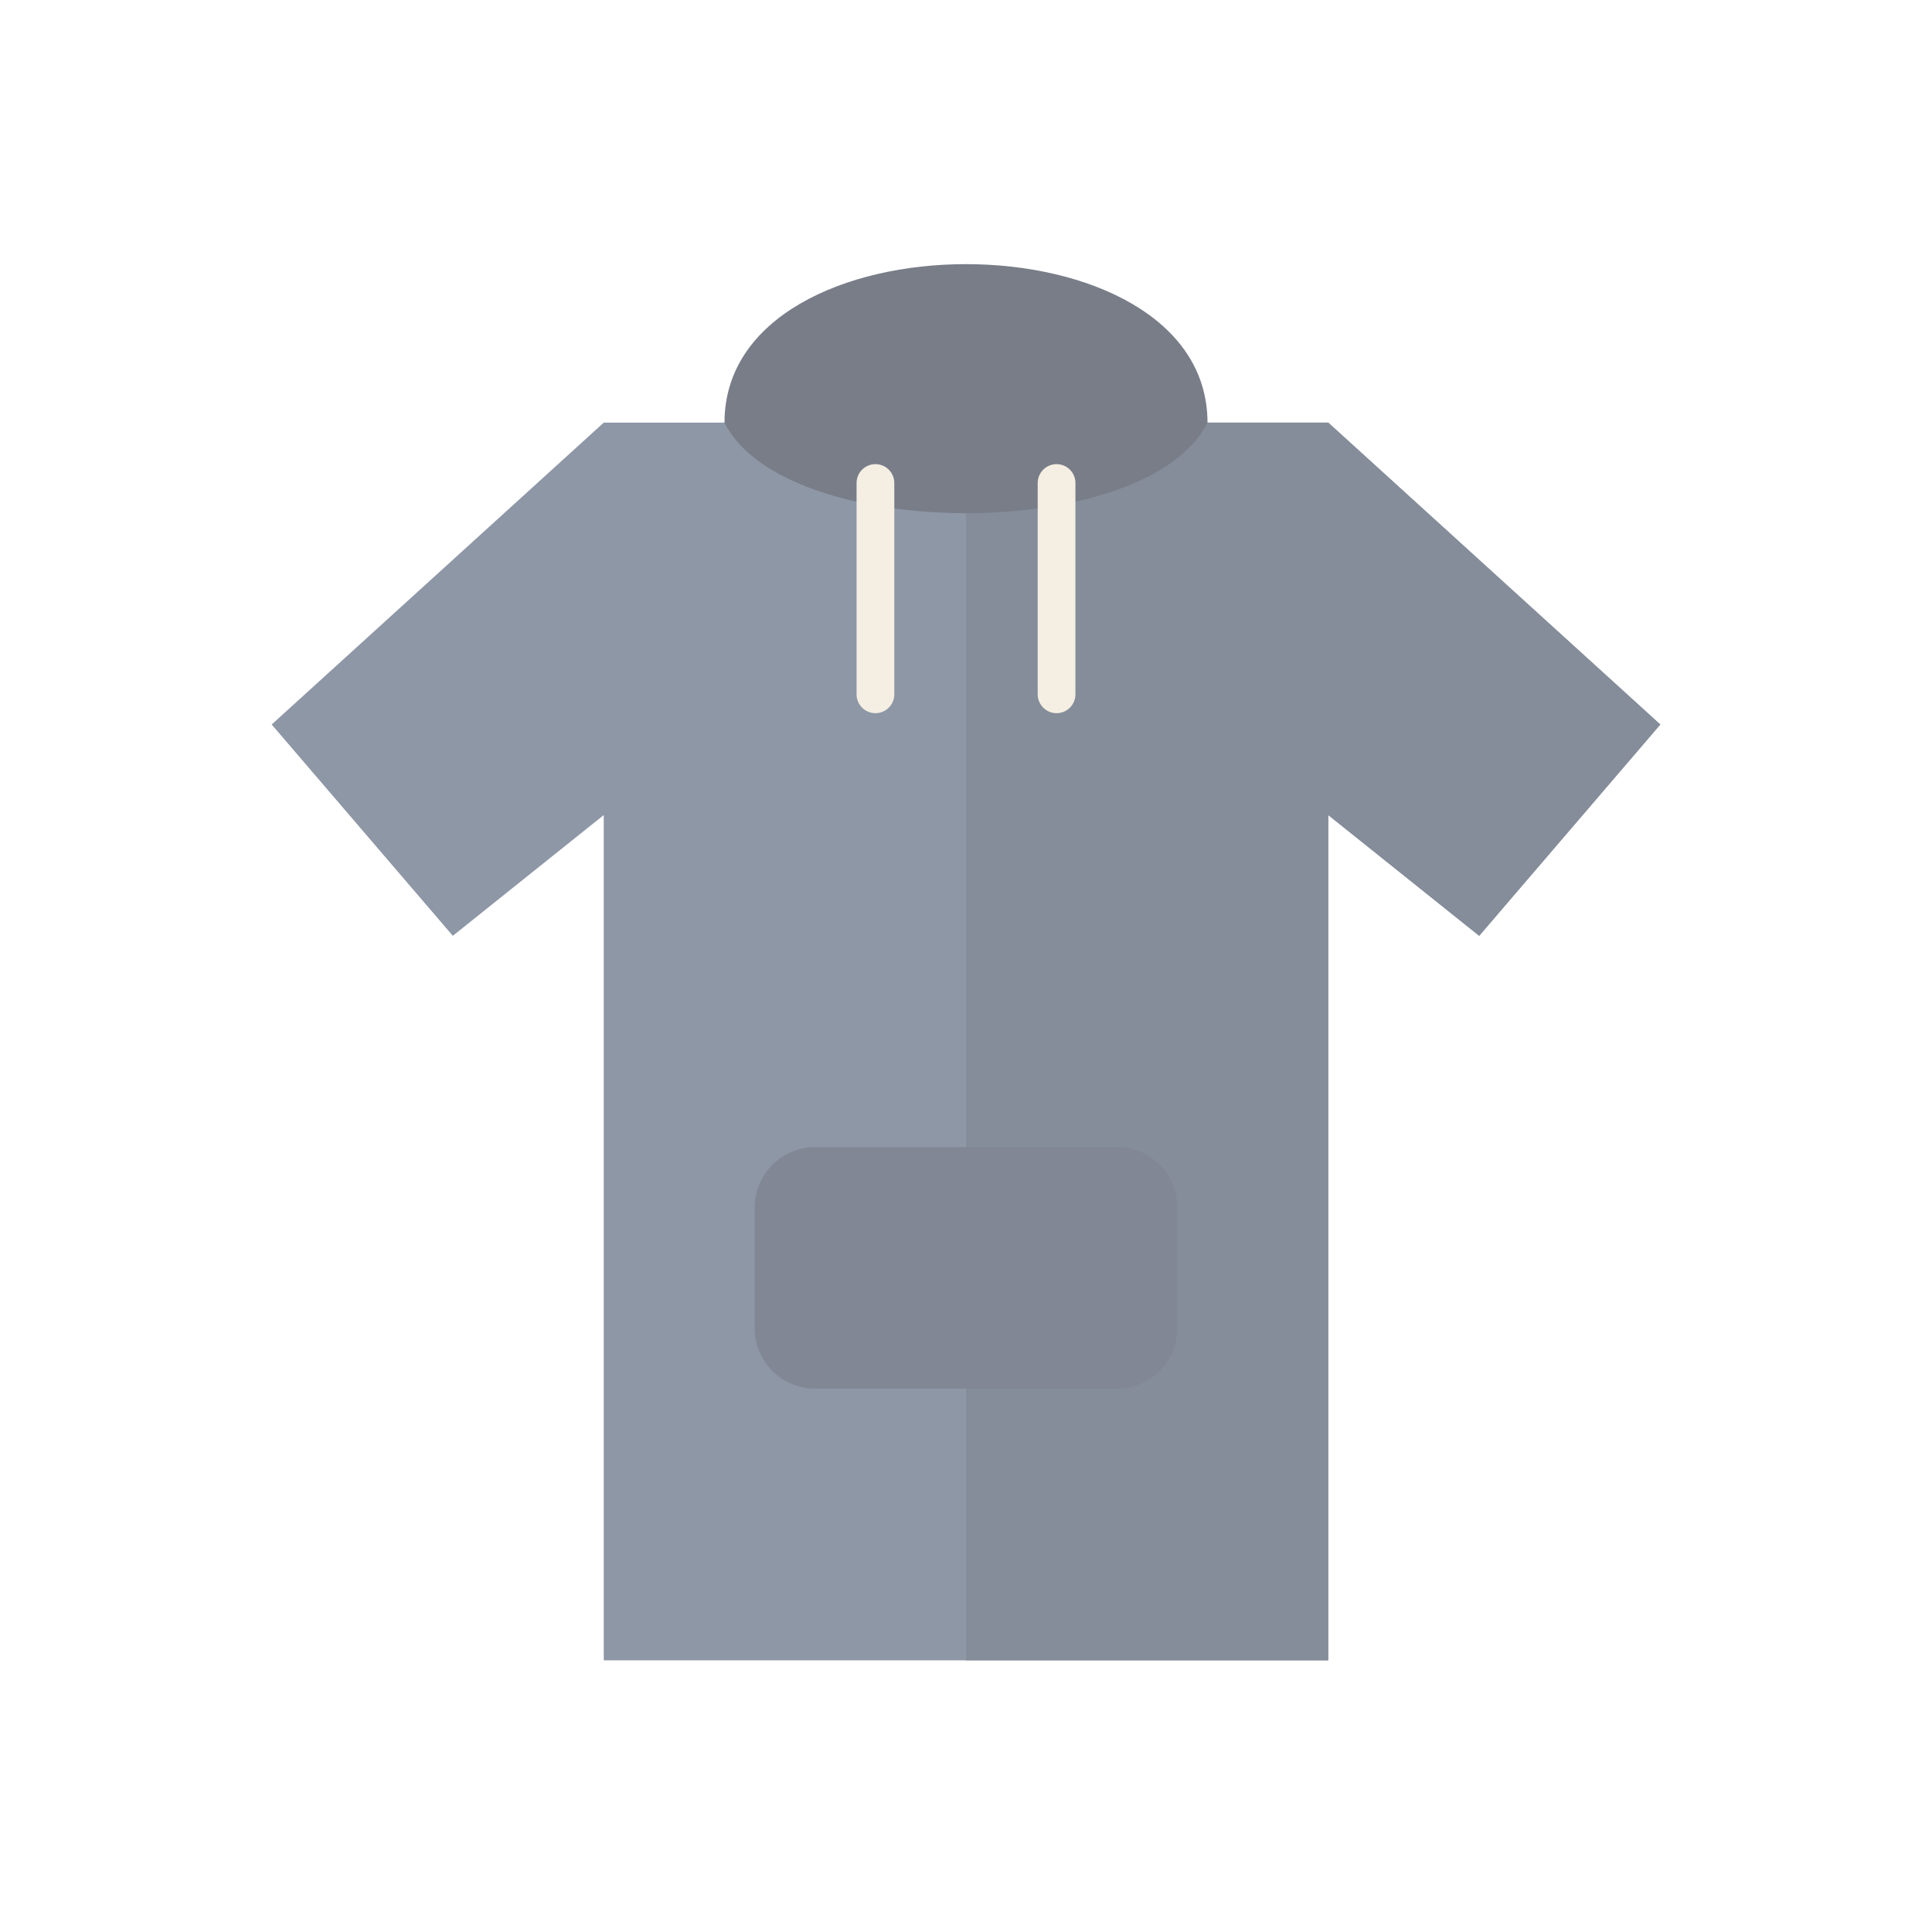
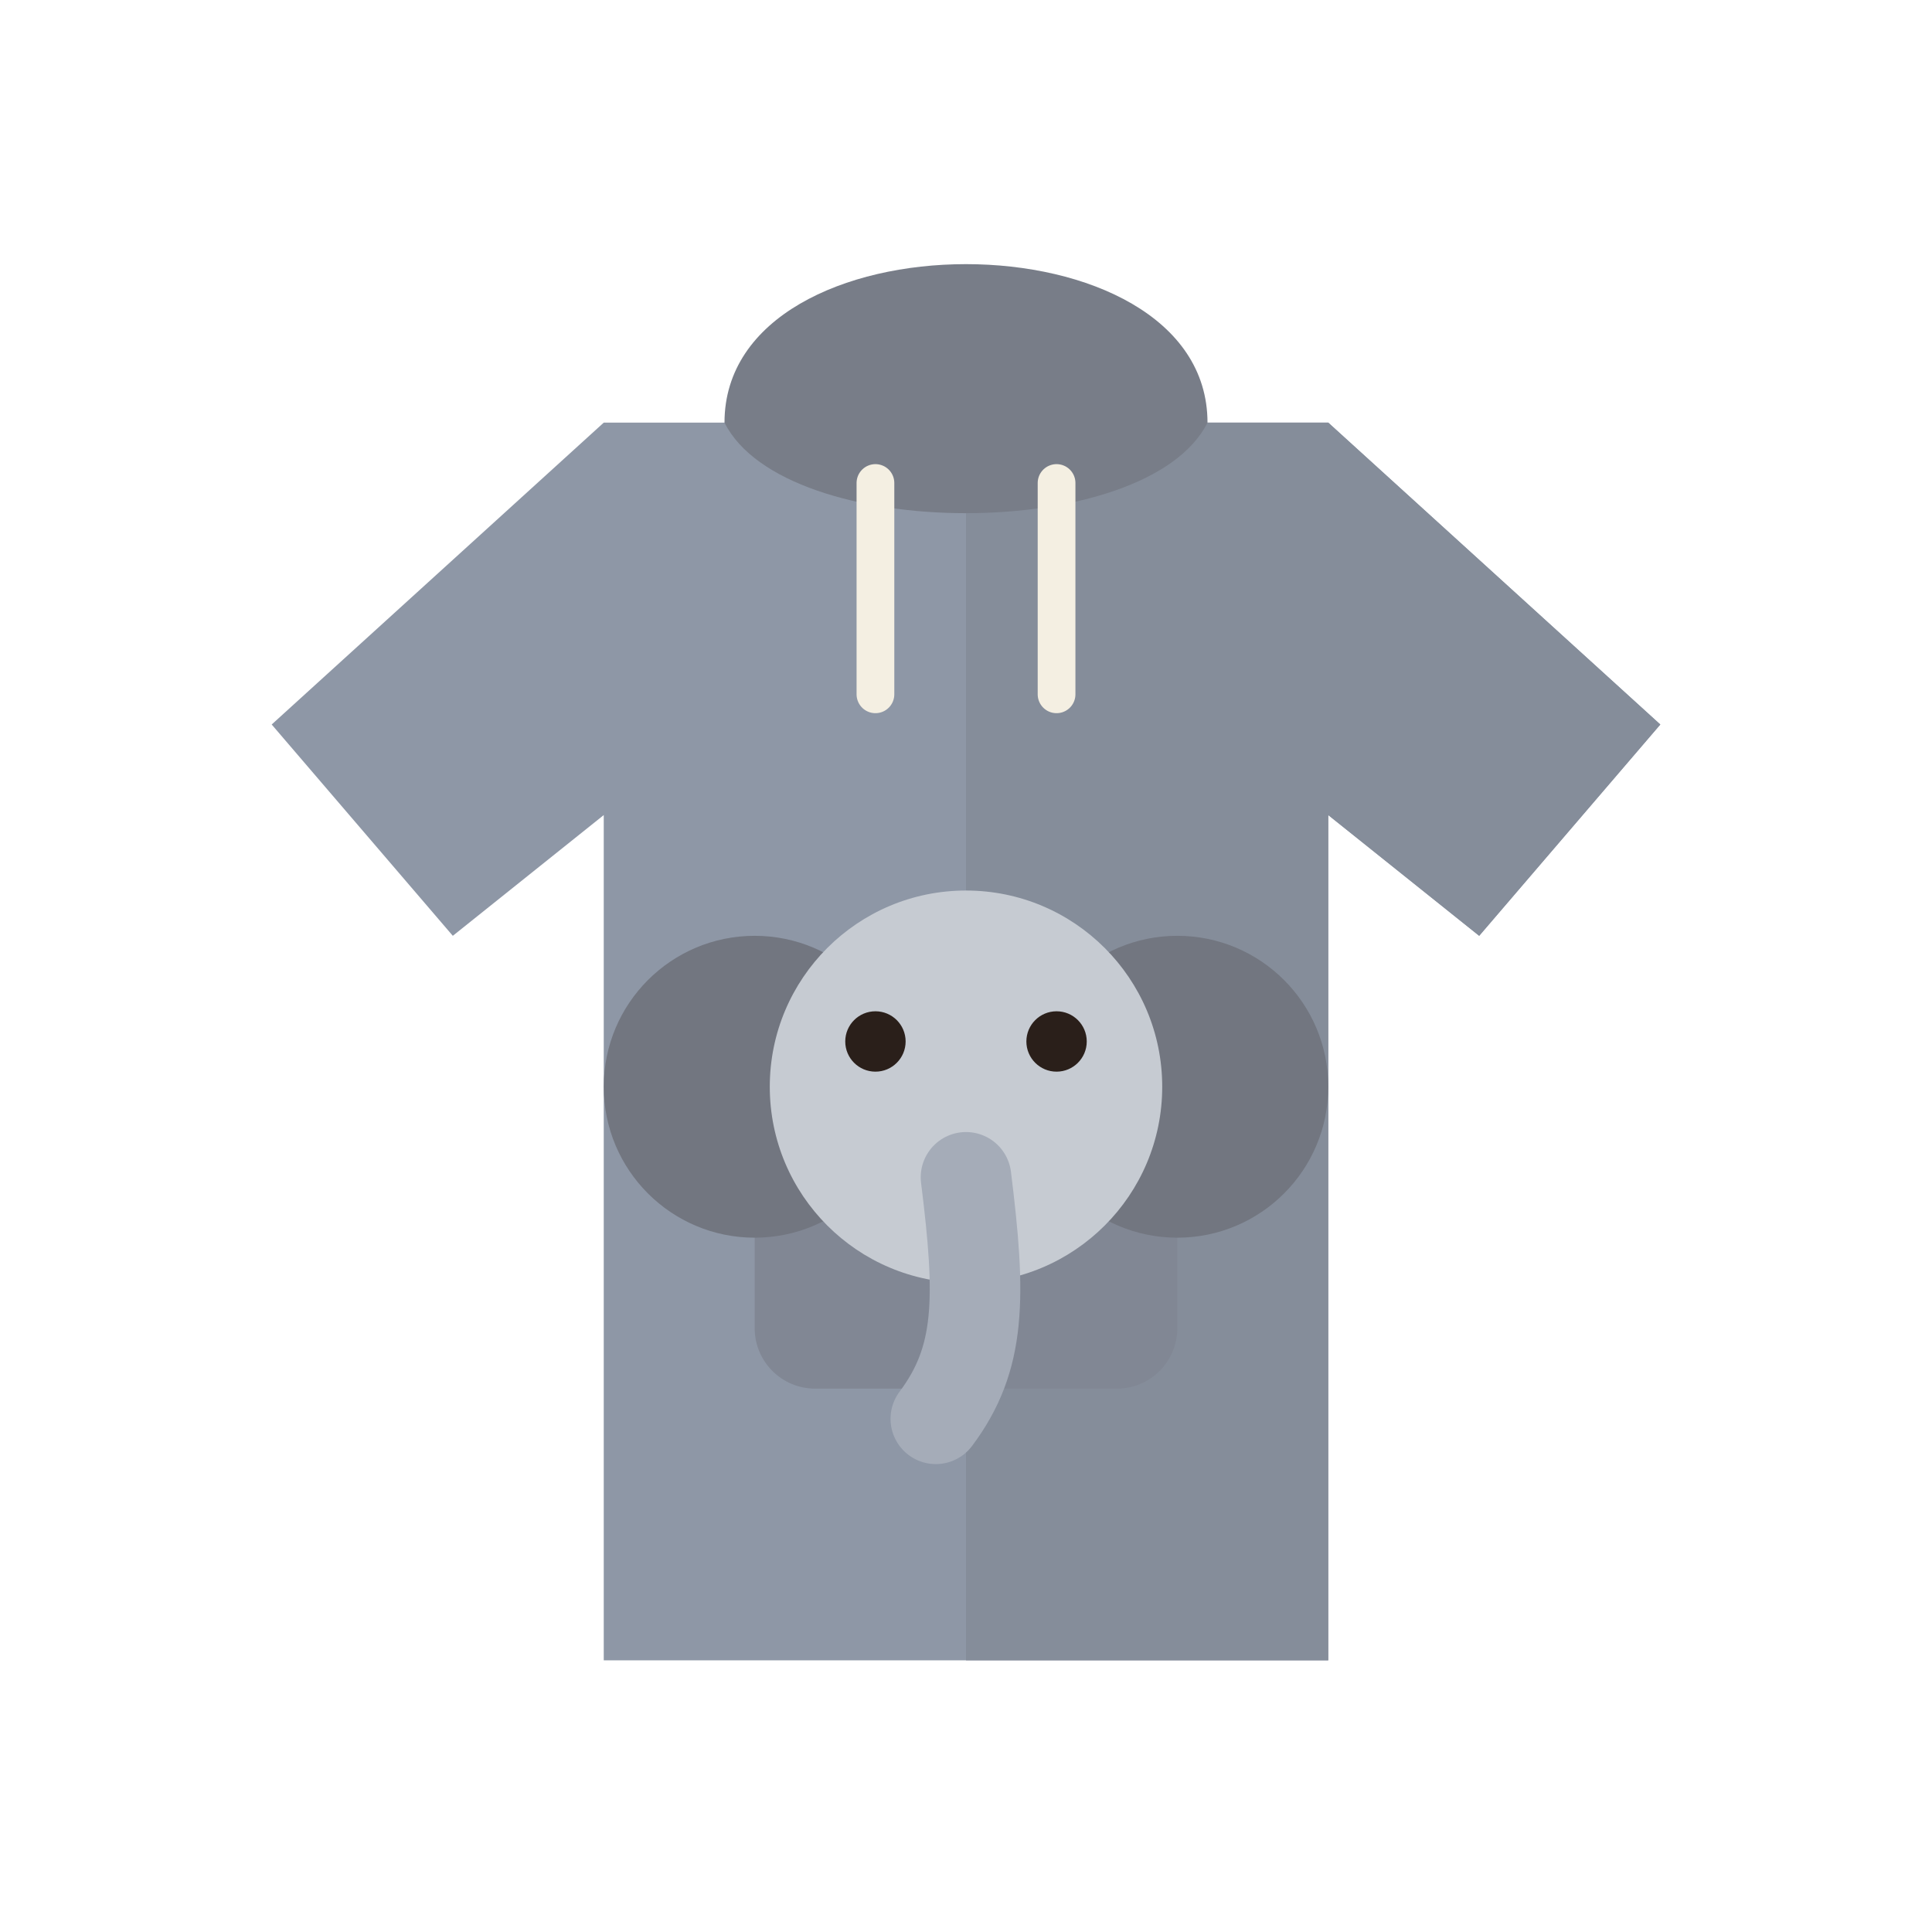
<svg xmlns="http://www.w3.org/2000/svg" width="256" height="256" viewBox="0 0 128 128">
  <path d="M40 28h48l22 20-12 14-10-8v56H40V54l-10 8-12-14Z" fill="#8e97a6" />
  <path d="M64 28h24l22 20-12 14-10-8v56H64Z" fill="#858d9a" />
  <path d="M48 28c0-14 32-14 32 0c-4 8-28 8-32 0Z" fill="#787d88" />
  <rect x="50" y="76" width="28" height="16" rx="4" fill="#818794" />
  <path d="M58 32v14M70 32v14" fill="none" stroke="#f4efe2" stroke-width="2.5" stroke-linecap="round" stroke-linejoin="round" />
+   <circle cx="50" cy="72" r="10" fill="#727680" />
+   <circle cx="78" cy="72" r="10" fill="#727680" />
+   <circle cx="64" cy="72" r="13" fill="#c6cbd2" />
+   <path d="M64 78c1 8 1 12-2 16" fill="none" stroke="#a5acb8" stroke-width="6" stroke-linecap="round" stroke-linejoin="round" />
+   <circle cx="58" cy="69" r="2" fill="#2a1f1a" />
+   <circle cx="70" cy="69" r="2" fill="#2a1f1a" />
</svg>
